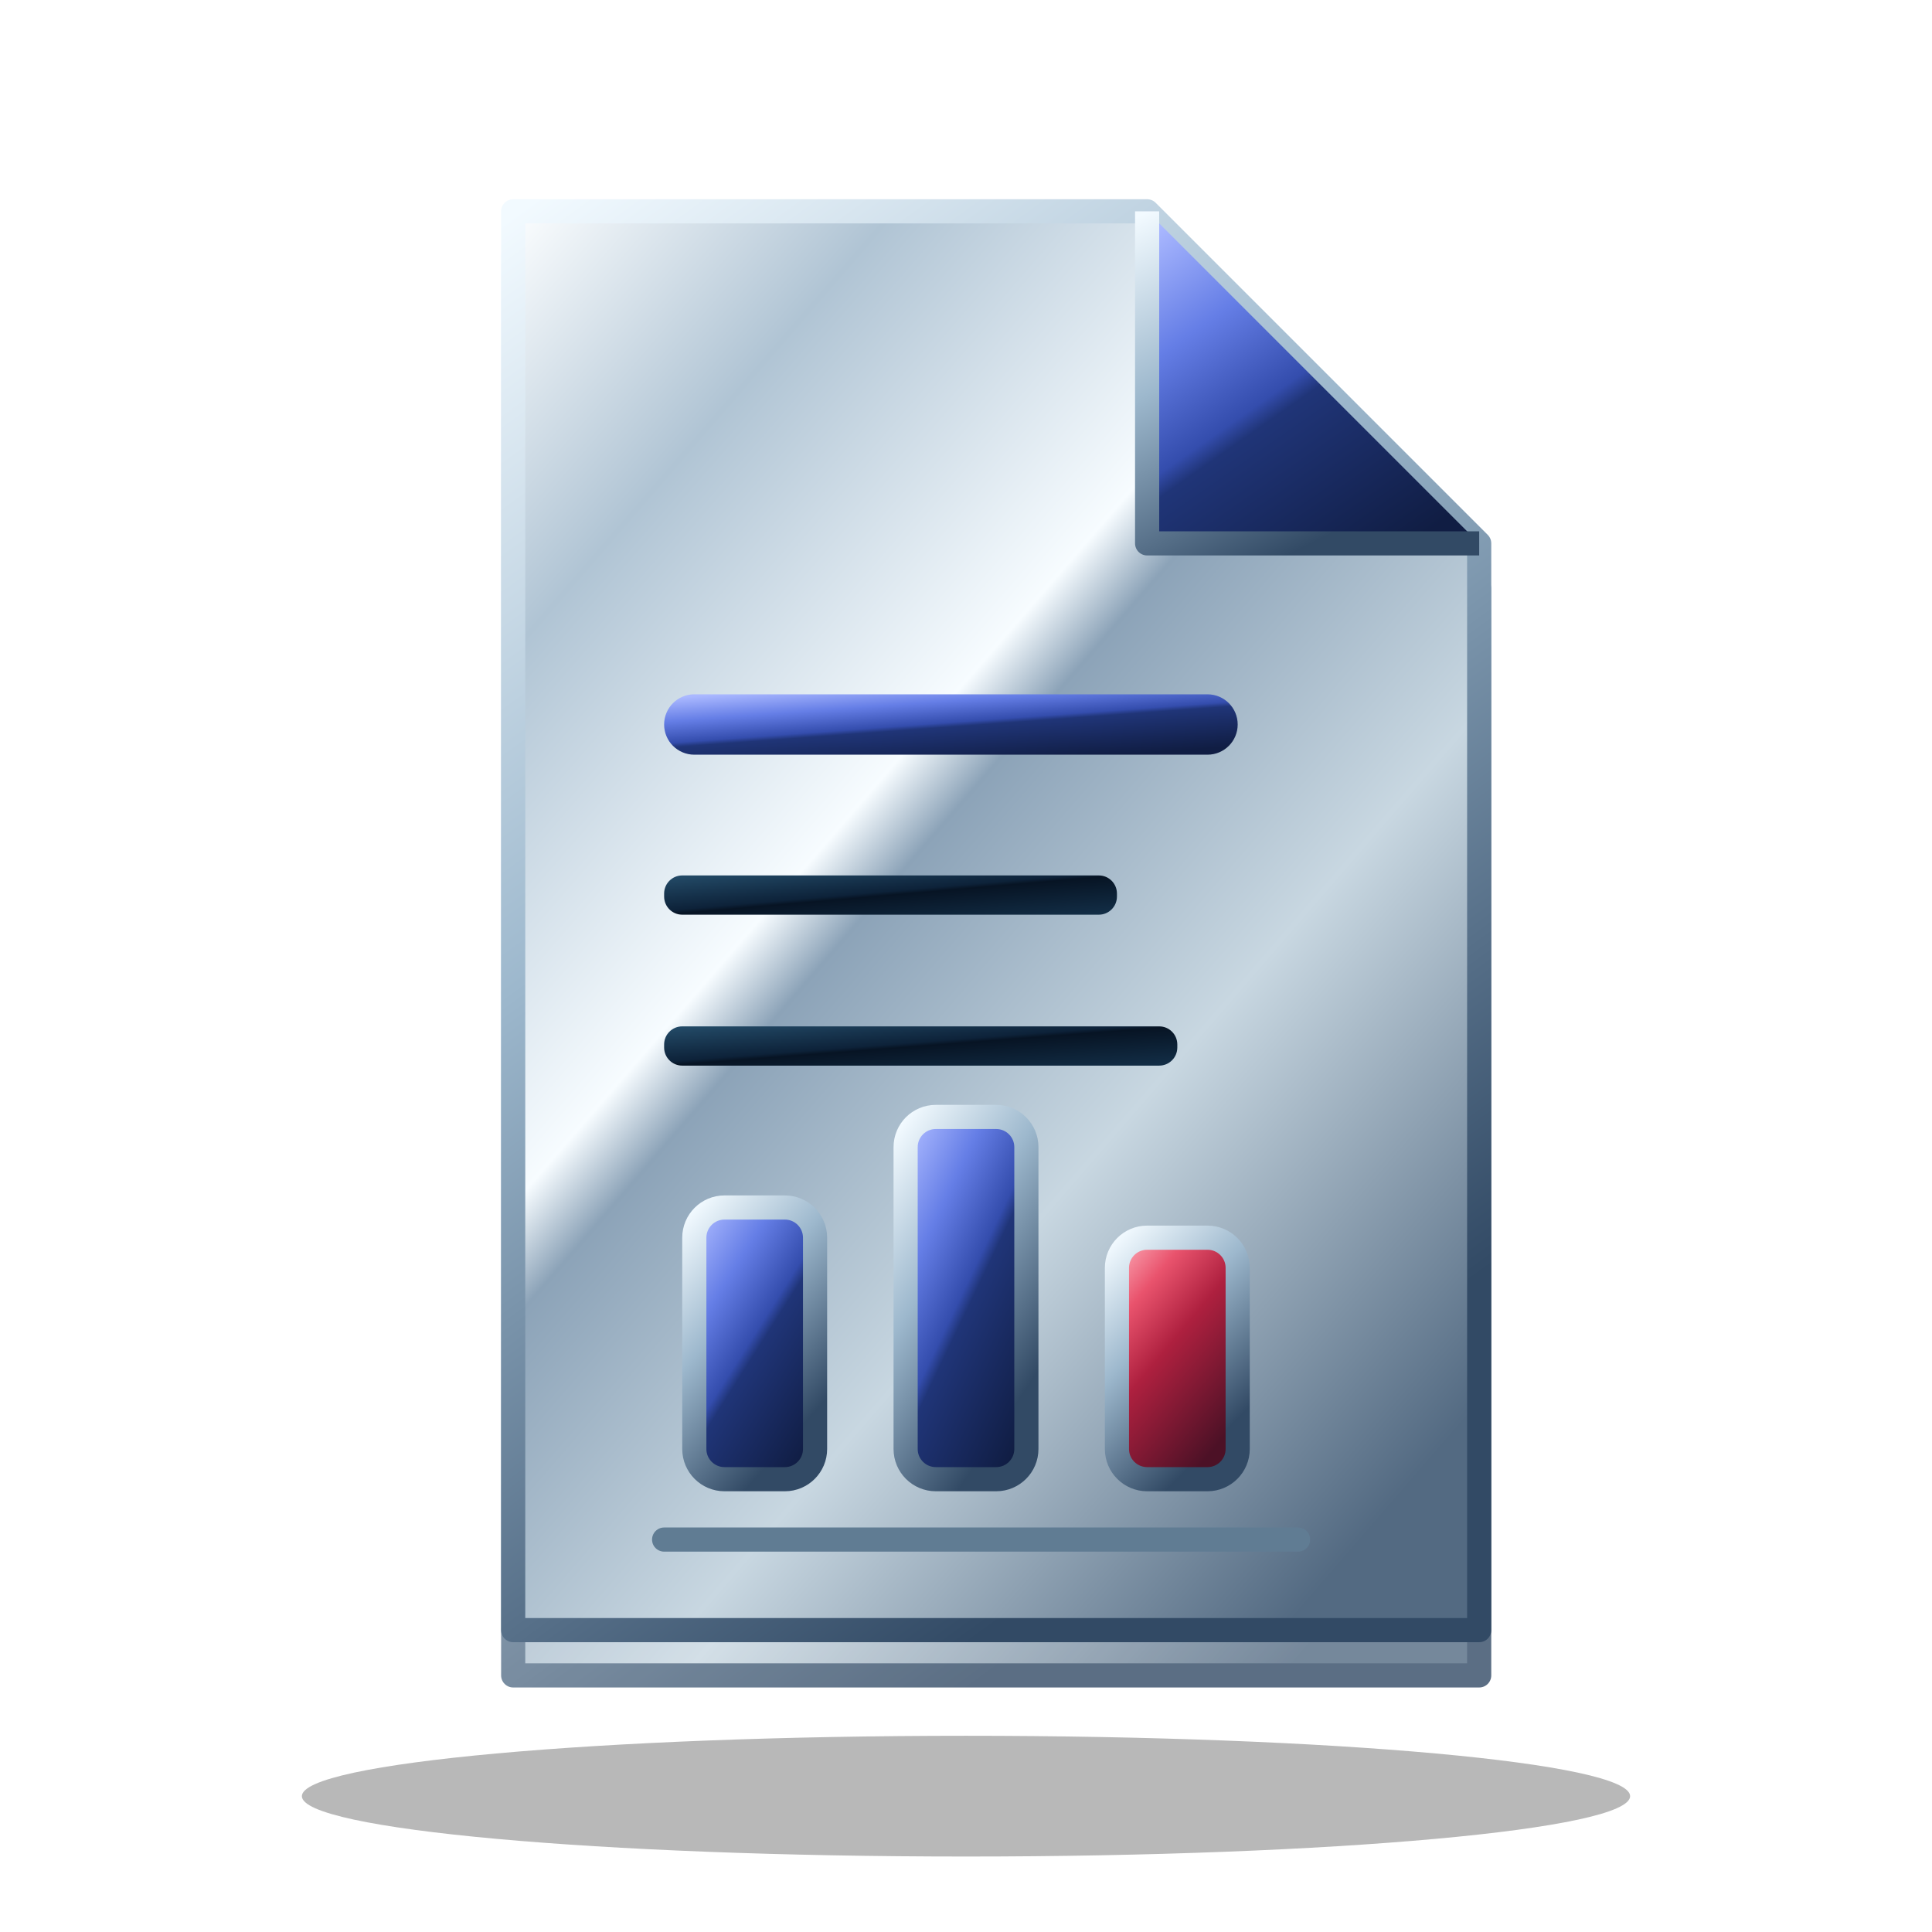
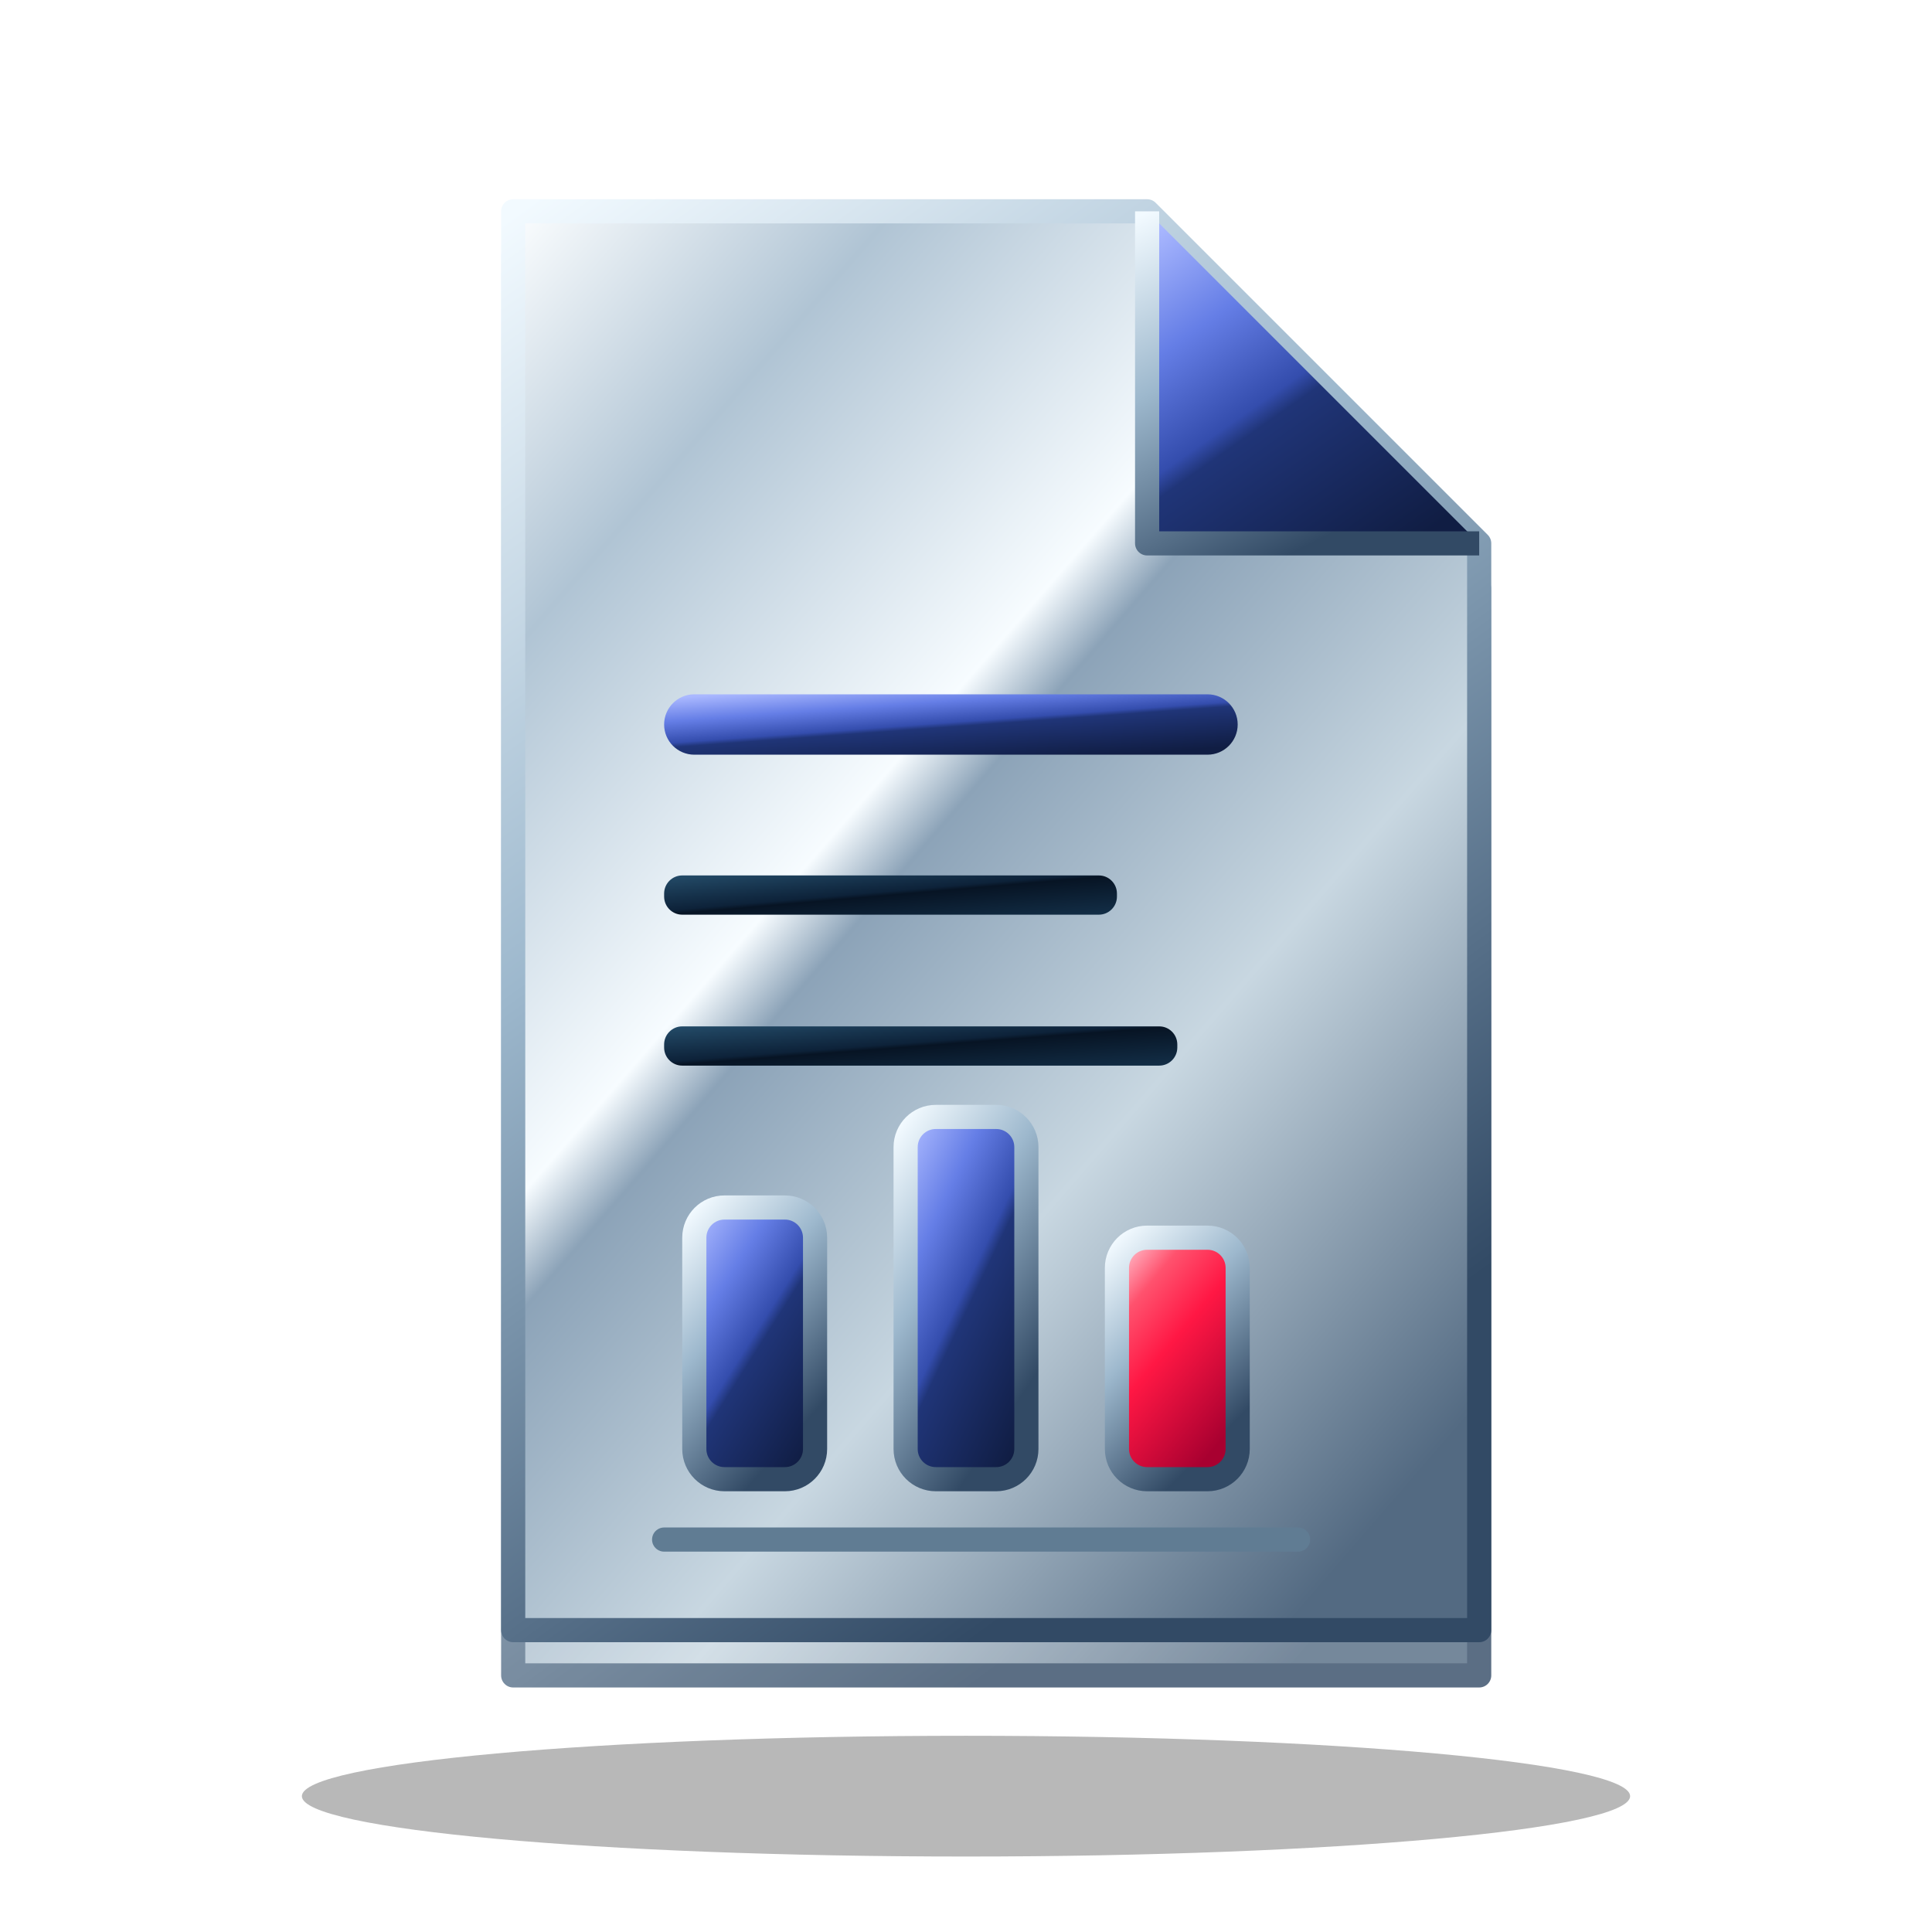
<svg xmlns="http://www.w3.org/2000/svg" width="64" height="64" viewBox="0 0 64 64">
  <defs>
    <linearGradient id="silver" x1="0" y1="0" x2=".8" y2="1">
      <stop stop-color="#FCFEFF" />
      <stop offset=".19" stop-color="#B0C4D4" />
      <stop offset=".43" stop-color="#F7FCFF" />
      <stop offset=".48" stop-color="#8CA3B8" />
      <stop offset=".7" stop-color="#C8D7E1" />
      <stop offset="1" stop-color="#536A82" />
    </linearGradient>
    <linearGradient id="edge" x2=".5" y2="1">
      <stop stop-color="#F2FAFF" />
      <stop offset=".44" stop-color="#9DB8CD" />
      <stop offset="1" stop-color="#324A65" />
    </linearGradient>
    <linearGradient id="blue" x1=".1" y1="0" x2=".8" y2="1">
      <stop stop-color="#AAB8FF" />
      <stop offset=".26" stop-color="#657EE6" />
      <stop offset=".5" stop-color="#344DAD" />
      <stop offset=".55" stop-color="#203578" />
      <stop offset="1" stop-color="#101D43" />
    </linearGradient>
    <linearGradient id="red" x2=".6" y2="1">
-       <stop stop-color="#FFB9C3" />
-       <stop offset=".26" stop-color="#E9536D" />
-       <stop offset=".52" stop-color="#AE203F" />
-       <stop offset="1" stop-color="#4C1126" />
+       <stop stop-color="#FFE2EA" />
+       <stop offset=".26" stop-color="#FF526E" />
+       <stop offset=".52" stop-color="#FF1744" />
+       <stop offset="1" stop-color="#A80030" />
    </linearGradient>
    <linearGradient id="glass" x2="1" y2="1">
      <stop stop-color="#244C69" />
      <stop offset=".45" stop-color="#0D2239" />
      <stop offset=".5" stop-color="#071424" />
      <stop offset="1" stop-color="#132F48" />
    </linearGradient>
    <linearGradient id="green" x2=".5" y2="1">
-       <stop stop-color="#AEEDD9" />
-       <stop offset=".5" stop-color="#399E85" />
-       <stop offset="1" stop-color="#123E38" />
+       <stop stop-color="#E0FFEC" />
+       <stop offset=".5" stop-color="#39FF14" />
+       <stop offset="1" stop-color="#078B28" />
    </linearGradient>
    <linearGradient id="amber" x2=".5" y2="1">
      <stop stop-color="#FFF3C7" />
      <stop offset=".4" stop-color="#D7A34A" />
      <stop offset="1" stop-color="#75511D" />
    </linearGradient>
  </defs>
  <ellipse cx="32" cy="59.5" rx="22" ry="2" fill="#000" opacity=".28" />
  <g transform="translate(0 1.5)" opacity=".8">
    <path d="M17 7H38L49 18V54H17Z" fill="url(#silver)" stroke="url(#edge)" stroke-width="0.8" stroke-linejoin="round" />
    <path d="M38 7V18H49" fill="url(#blue)" stroke="url(#edge)" stroke-width="0.8" stroke-linejoin="round" />
    <rect x="22" y="23" width="19" height="2" rx="1" fill="url(#blue)" stroke="url(#edge)" stroke-width="0" />
    <rect x="22" y="29" width="15" height="1.3" rx="0.6" fill="url(#glass)" stroke="url(#edge)" stroke-width="0" />
    <rect x="22" y="34" width="17" height="1.3" rx="0.6" fill="url(#glass)" stroke="url(#edge)" stroke-width="0" />
    <rect x="23" y="40" width="4" height="9" rx="1" fill="url(#blue)" stroke="url(#edge)" stroke-width="0.8" />
    <rect x="30" y="37" width="4" height="12" rx="1" fill="url(#blue)" stroke="url(#edge)" stroke-width="0.8" />
    <rect x="37" y="41" width="4" height="8" rx="1" fill="url(#red)" stroke="url(#edge)" stroke-width="0.8" />
    <path d="M22 51H43" fill="none" stroke="#607C93" stroke-width="0.8" opacity="1" stroke-linecap="round" stroke-linejoin="round" />
  </g>
  <g>
    <path d="M17 7H38L49 18V54H17Z" fill="url(#silver)" stroke="url(#edge)" stroke-width="0.8" stroke-linejoin="round" />
    <path d="M38 7V18H49" fill="url(#blue)" stroke="url(#edge)" stroke-width="0.8" stroke-linejoin="round" />
    <rect x="22" y="23" width="19" height="2" rx="1" fill="url(#blue)" stroke="url(#edge)" stroke-width="0" />
    <rect x="22" y="29" width="15" height="1.3" rx="0.6" fill="url(#glass)" stroke="url(#edge)" stroke-width="0" />
    <rect x="22" y="34" width="17" height="1.3" rx="0.6" fill="url(#glass)" stroke="url(#edge)" stroke-width="0" />
    <rect x="23" y="40" width="4" height="9" rx="1" fill="url(#blue)" stroke="url(#edge)" stroke-width="0.8" />
    <rect x="30" y="37" width="4" height="12" rx="1" fill="url(#blue)" stroke="url(#edge)" stroke-width="0.8" />
    <rect x="37" y="41" width="4" height="8" rx="1" fill="url(#red)" stroke="url(#edge)" stroke-width="0.8" />
    <path d="M22 51H43" fill="none" stroke="#607C93" stroke-width="0.8" opacity="1" stroke-linecap="round" stroke-linejoin="round" />
  </g>
</svg>
